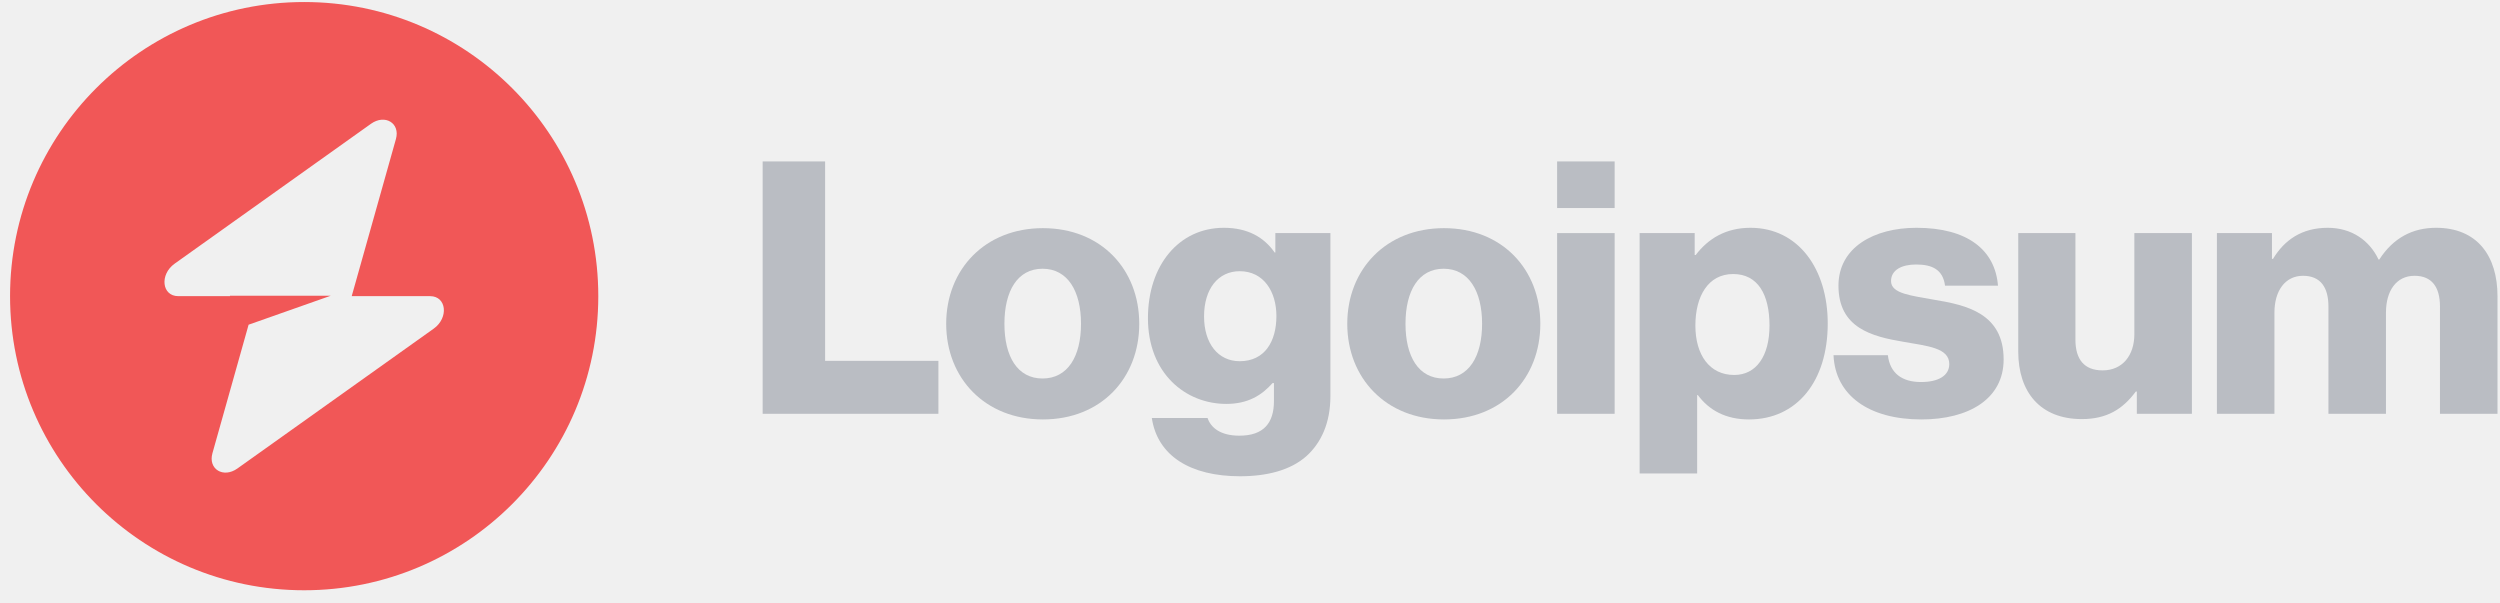
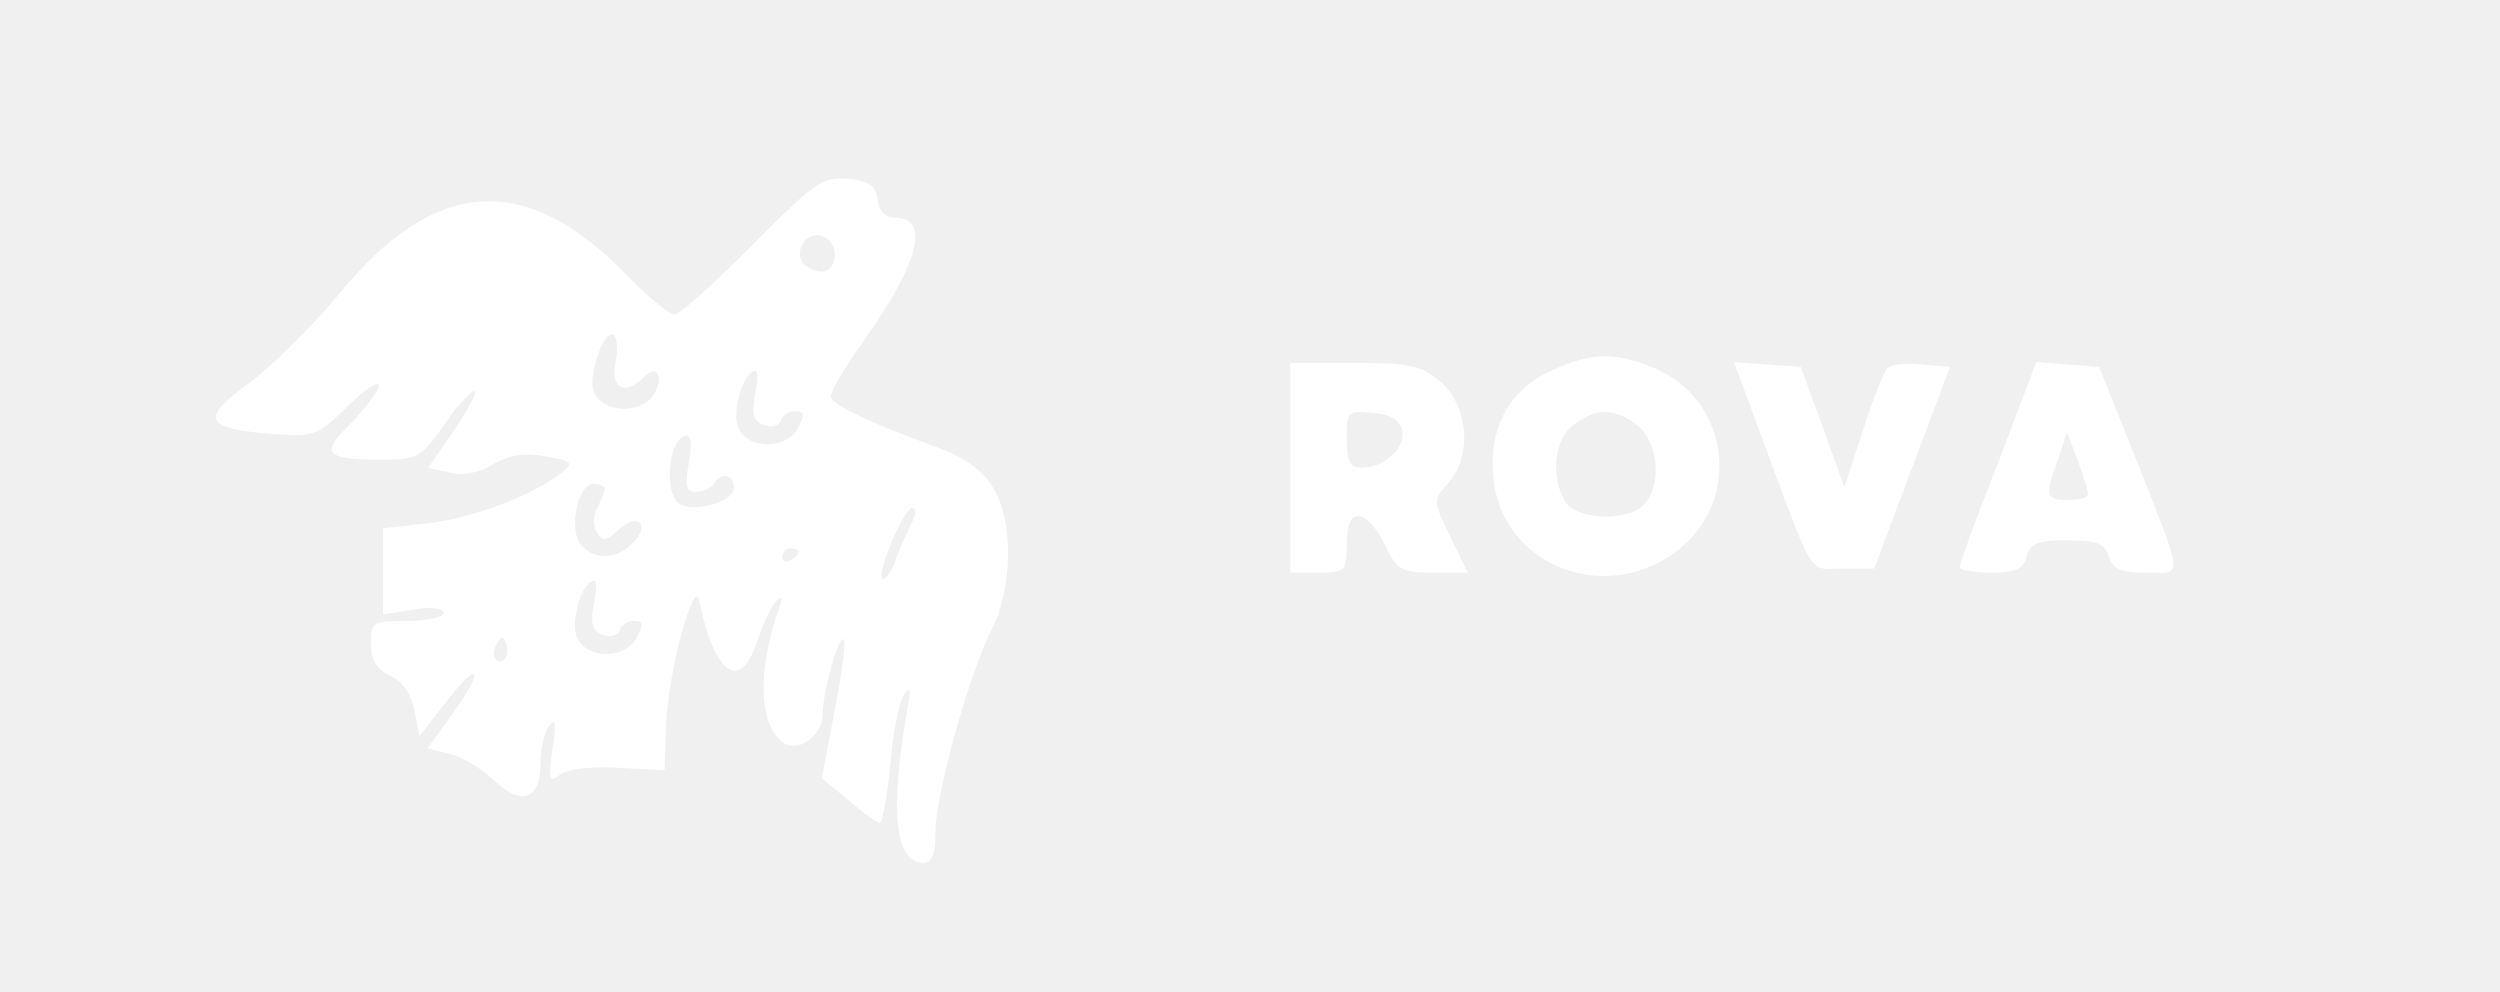
- <svg xmlns="http://www.w3.org/2000/svg" id="logo-54" width="170" height="41" viewBox="0 0 170 41" fill="none">
-   <path d="M51.86 28.138H63.812V24.538H56.108V10.978H51.86V28.138Z" class="cneutral" fill="#BABDC3" />
-   <path d="M70.893 25.738C69.189 25.738 68.301 24.25 68.301 22.018C68.301 19.786 69.189 18.274 70.893 18.274C72.597 18.274 73.509 19.786 73.509 22.018C73.509 24.25 72.597 25.738 70.893 25.738ZM70.917 28.522C74.877 28.522 77.469 25.714 77.469 22.018C77.469 18.322 74.877 15.514 70.917 15.514C66.981 15.514 64.341 18.322 64.341 22.018C64.341 25.714 66.981 28.522 70.917 28.522Z" class="cneutral" fill="#BABDC3" />
-   <path d="M84.324 32.386C86.148 32.386 87.756 31.978 88.836 31.018C89.82 30.13 90.468 28.786 90.468 26.938V15.85H86.724V17.17H86.676C85.956 16.138 84.852 15.49 83.22 15.49C80.172 15.49 78.06 18.034 78.06 21.634C78.06 25.402 80.628 27.466 83.388 27.466C84.876 27.466 85.812 26.866 86.532 26.05H86.628V27.274C86.628 28.762 85.932 29.626 84.276 29.626C82.98 29.626 82.332 29.074 82.116 28.426H78.324C78.708 30.994 80.94 32.386 84.324 32.386ZM84.3 24.562C82.836 24.562 81.876 23.362 81.876 21.514C81.876 19.642 82.836 18.442 84.3 18.442C85.932 18.442 86.796 19.834 86.796 21.49C86.796 23.218 86.004 24.562 84.3 24.562Z" class="cneutral" fill="#BABDC3" />
-   <path d="M98.166 25.738C96.462 25.738 95.574 24.25 95.574 22.018C95.574 19.786 96.462 18.274 98.166 18.274C99.87 18.274 100.782 19.786 100.782 22.018C100.782 24.25 99.87 25.738 98.166 25.738ZM98.19 28.522C102.15 28.522 104.742 25.714 104.742 22.018C104.742 18.322 102.15 15.514 98.19 15.514C94.254 15.514 91.614 18.322 91.614 22.018C91.614 25.714 94.254 28.522 98.19 28.522Z" class="cneutral" fill="#BABDC3" />
-   <path d="M105.884 28.138H109.796V15.85H105.884V28.138ZM105.884 14.146H109.796V10.978H105.884V14.146Z" class="cneutral" fill="#BABDC3" />
-   <path d="M111.494 32.194H115.406V26.866H115.454C116.222 27.898 117.35 28.522 118.934 28.522C122.15 28.522 124.286 25.978 124.286 21.994C124.286 18.298 122.294 15.49 119.03 15.49C117.35 15.49 116.15 16.234 115.31 17.338H115.238V15.85H111.494V32.194ZM117.926 25.498C116.246 25.498 115.286 24.13 115.286 22.138C115.286 20.146 116.15 18.634 117.854 18.634C119.534 18.634 120.326 20.026 120.326 22.138C120.326 24.226 119.414 25.498 117.926 25.498Z" class="cneutral" fill="#BABDC3" />
-   <path d="M130.655 28.522C133.871 28.522 136.247 27.13 136.247 24.442C136.247 21.298 133.703 20.746 131.543 20.386C129.983 20.098 128.591 19.978 128.591 19.114C128.591 18.346 129.335 17.986 130.295 17.986C131.375 17.986 132.119 18.322 132.263 19.426H135.863C135.671 17.002 133.799 15.49 130.319 15.49C127.415 15.49 125.015 16.834 125.015 19.426C125.015 22.306 127.295 22.882 129.431 23.242C131.063 23.53 132.551 23.65 132.551 24.754C132.551 25.546 131.807 25.978 130.631 25.978C129.335 25.978 128.519 25.378 128.375 24.154H124.679C124.799 26.866 127.055 28.522 130.655 28.522Z" class="cneutral" fill="#BABDC3" />
-   <path d="M141.561 28.498C143.265 28.498 144.345 27.826 145.233 26.626H145.305V28.138H149.049V15.85H145.137V22.714C145.137 24.178 144.321 25.186 142.977 25.186C141.729 25.186 141.129 24.442 141.129 23.098V15.85H137.241V23.914C137.241 26.65 138.729 28.498 141.561 28.498Z" class="cneutral" fill="#BABDC3" />
-   <path d="M150.75 28.138H154.662V21.25C154.662 19.786 155.382 18.754 156.606 18.754C157.782 18.754 158.334 19.522 158.334 20.842V28.138H162.246V21.25C162.246 19.786 162.942 18.754 164.19 18.754C165.366 18.754 165.918 19.522 165.918 20.842V28.138H169.83V20.146C169.83 17.386 168.438 15.49 165.654 15.49C164.07 15.49 162.75 16.162 161.79 17.65H161.742C161.118 16.33 159.894 15.49 158.286 15.49C156.51 15.49 155.334 16.33 154.566 17.602H154.494V15.85H150.75V28.138Z" class="cneutral" fill="#BABDC3" />
-   <path fill-rule="evenodd" clip-rule="evenodd" d="M20.684 40.138C31.73 40.138 40.684 31.184 40.684 20.138C40.684 9.092 31.73 0.138 20.684 0.138C9.638 0.138 0.684 9.092 0.684 20.138C0.684 31.184 9.638 40.138 20.684 40.138ZM26.923 9.455C27.227 8.376 26.18 7.738 25.224 8.419L11.877 17.928C10.84 18.666 11.003 20.138 12.122 20.138L15.637 20.138V20.111H22.487L16.905 22.08L14.445 30.821C14.141 31.9 15.188 32.538 16.144 31.857L29.491 22.349C30.528 21.61 30.365 20.138 29.246 20.138L23.916 20.138L26.923 9.455Z" class="ccustom" fill="#F15757" />
+ <svg xmlns="http://www.w3.org/2000/svg" version="1.0" width="310pt" height="123pt" viewBox="0 0 310 123" preserveAspectRatio="xMidYMid meet">
+   <g transform="translate(0,123) scale(0.1,-0.1)" fill="#000000" stroke="none">
+     <path fill="white" d="M933 926 c-47 -47 -90 -86 -97 -86 -6 0 -34 23 -61 51 -124 127 -237 119 -355 -26 -33 -40 -83 -89 -111 -110 -61 -44 -56 -56 26 -63 55 -4 58 -3 96 34 21 21 39 33 39 26 0 -6 -16 -27 -34 -46 -40 -39 -34 -46 40 -46 41 0 47 3 76 45 17 25 34 42 37 40 2 -3 -10 -25 -27 -50 l-31 -45 26 -6 c16 -4 36 -1 54 10 21 12 39 15 66 10 34 -6 35 -8 17 -22 -37 -28 -110 -55 -164 -61 l-55 -6 0 -53 0 -54 37 6 c23 4 38 2 38 -4 0 -5 -20 -10 -45 -10 -43 0 -45 -1 -45 -28 0 -21 7 -32 24 -40 14 -6 26 -22 30 -43 l6 -32 32 41 c42 55 50 44 10 -12 l-32 -44 28 -7 c15 -3 39 -18 54 -32 34 -33 58 -25 58 19 0 18 5 40 11 48 8 11 9 4 4 -29 -5 -38 -4 -42 9 -32 9 7 37 11 72 9 l58 -3 2 56 c2 64 35 186 41 154 19 -93 52 -115 73 -47 7 20 17 42 23 47 7 7 8 4 3 -9 -28 -80 -25 -148 7 -168 18 -11 47 11 47 35 0 29 20 100 26 94 3 -3 -2 -42 -11 -88 l-16 -84 33 -27 c18 -16 35 -28 39 -28 3 0 9 32 13 71 3 39 11 79 17 88 8 12 9 8 4 -19 -22 -128 -15 -190 20 -190 11 0 15 11 15 39 0 46 42 196 70 251 26 52 27 134 1 176 -13 21 -35 37 -68 49 -90 33 -133 54 -133 64 0 6 20 39 45 74 65 93 78 147 35 147 -12 0 -20 8 -22 23 -2 17 -11 23 -37 25 -31 3 -41 -4 -118 -82z m102 -10 c0 -22 -14 -29 -34 -17 -19 12 -6 43 16 39 10 -2 18 -12 18 -22z m-272 -136 c-6 -32 12 -41 35 -18 15 15 24 6 16 -15 -12 -31 -66 -32 -78 -2 -7 19 13 77 25 70 4 -3 6 -19 2 -35z m173 -40 c-4 -23 -2 -32 11 -37 9 -4 19 -1 21 5 2 7 10 12 18 12 12 0 12 -4 4 -20 -16 -30 -68 -27 -76 4 -5 23 9 66 23 66 3 0 3 -14 -1 -30z m-82 -85 c-5 -28 -3 -35 9 -35 9 0 19 5 22 10 9 15 25 12 25 -5 0 -16 -42 -30 -65 -21 -23 8 -17 86 7 86 5 0 6 -15 2 -35z m-104 -31 c0 -3 -4 -13 -9 -23 -6 -10 -6 -23 -1 -31 7 -12 12 -11 28 4 24 21 39 5 16 -18 -19 -20 -48 -21 -64 -1 -15 18 -4 75 16 75 8 0 14 -3 14 -6z m380 -43 c-5 -11 -15 -32 -20 -47 -6 -15 -13 -24 -16 -22 -7 8 27 88 37 88 6 0 5 -8 -1 -19z m-140 -35 c0 -3 -4 -8 -10 -11 -5 -3 -10 -1 -10 4 0 6 5 11 10 11 6 0 10 -2 10 -4z m-254 -66 c-4 -23 -2 -32 11 -37 9 -4 19 -1 21 5 2 7 10 12 18 12 12 0 12 -4 4 -20 -16 -30 -68 -27 -76 4 -5 23 9 66 23 66 3 0 3 -14 -1 -30z m-110 -67 c-10 -10 -19 5 -10 18 6 11 8 11 12 0 2 -7 1 -15 -2 -18z" />
+     <path fill="white" d="M1925 771 c-54 -24 -80 -72 -73 -136 14 -118 162 -161 246 -71 59 65 39 170 -41 207 -52 23 -81 23 -132 0z m106 -69 c25 -21 30 -71 9 -96 -19 -24 -87 -21 -100 3 -18 34 -12 78 12 95 29 21 51 20 79 -2z" />
+     <path fill="white" d="M1600 650 l0 -130 35 0 c33 0 35 2 35 35 0 25 5 35 15 35 9 0 23 -16 32 -35 15 -32 20 -35 60 -35 l43 0 -22 45 c-21 44 -21 45 -3 65 31 34 26 96 -8 126 -25 21 -38 24 -108 24 l-79 0 0 -130z m139 46 c4 -22 -23 -46 -51 -46 -14 0 -18 8 -18 36 0 34 1 35 32 32 23 -2 34 -9 37 -22z" />
+     <path fill="white" d="M2179 703 c73 -197 62 -178 106 -178 l39 0 47 125 47 125 -35 3 c-20 2 -39 0 -43 -5 -4 -4 -18 -39 -30 -77 l-23 -70 -27 75 -27 74 -42 3 -41 3 29 -78z" />
+     <path fill="white" d="M2478 657 c-27 -68 -48 -126 -48 -130 0 -4 17 -7 39 -7 30 0 40 4 44 20 4 16 14 20 50 20 37 0 47 -4 52 -20 5 -16 15 -20 46 -20 47 0 48 -13 -14 145 l-44 110 -39 3 -39 3 -47 -124z m111 -39 c1 -5 -10 -8 -24 -8 -28 0 -30 4 -13 51 l11 33 13 -34 c7 -19 13 -38 13 -42z" />
+   </g>
</svg>
